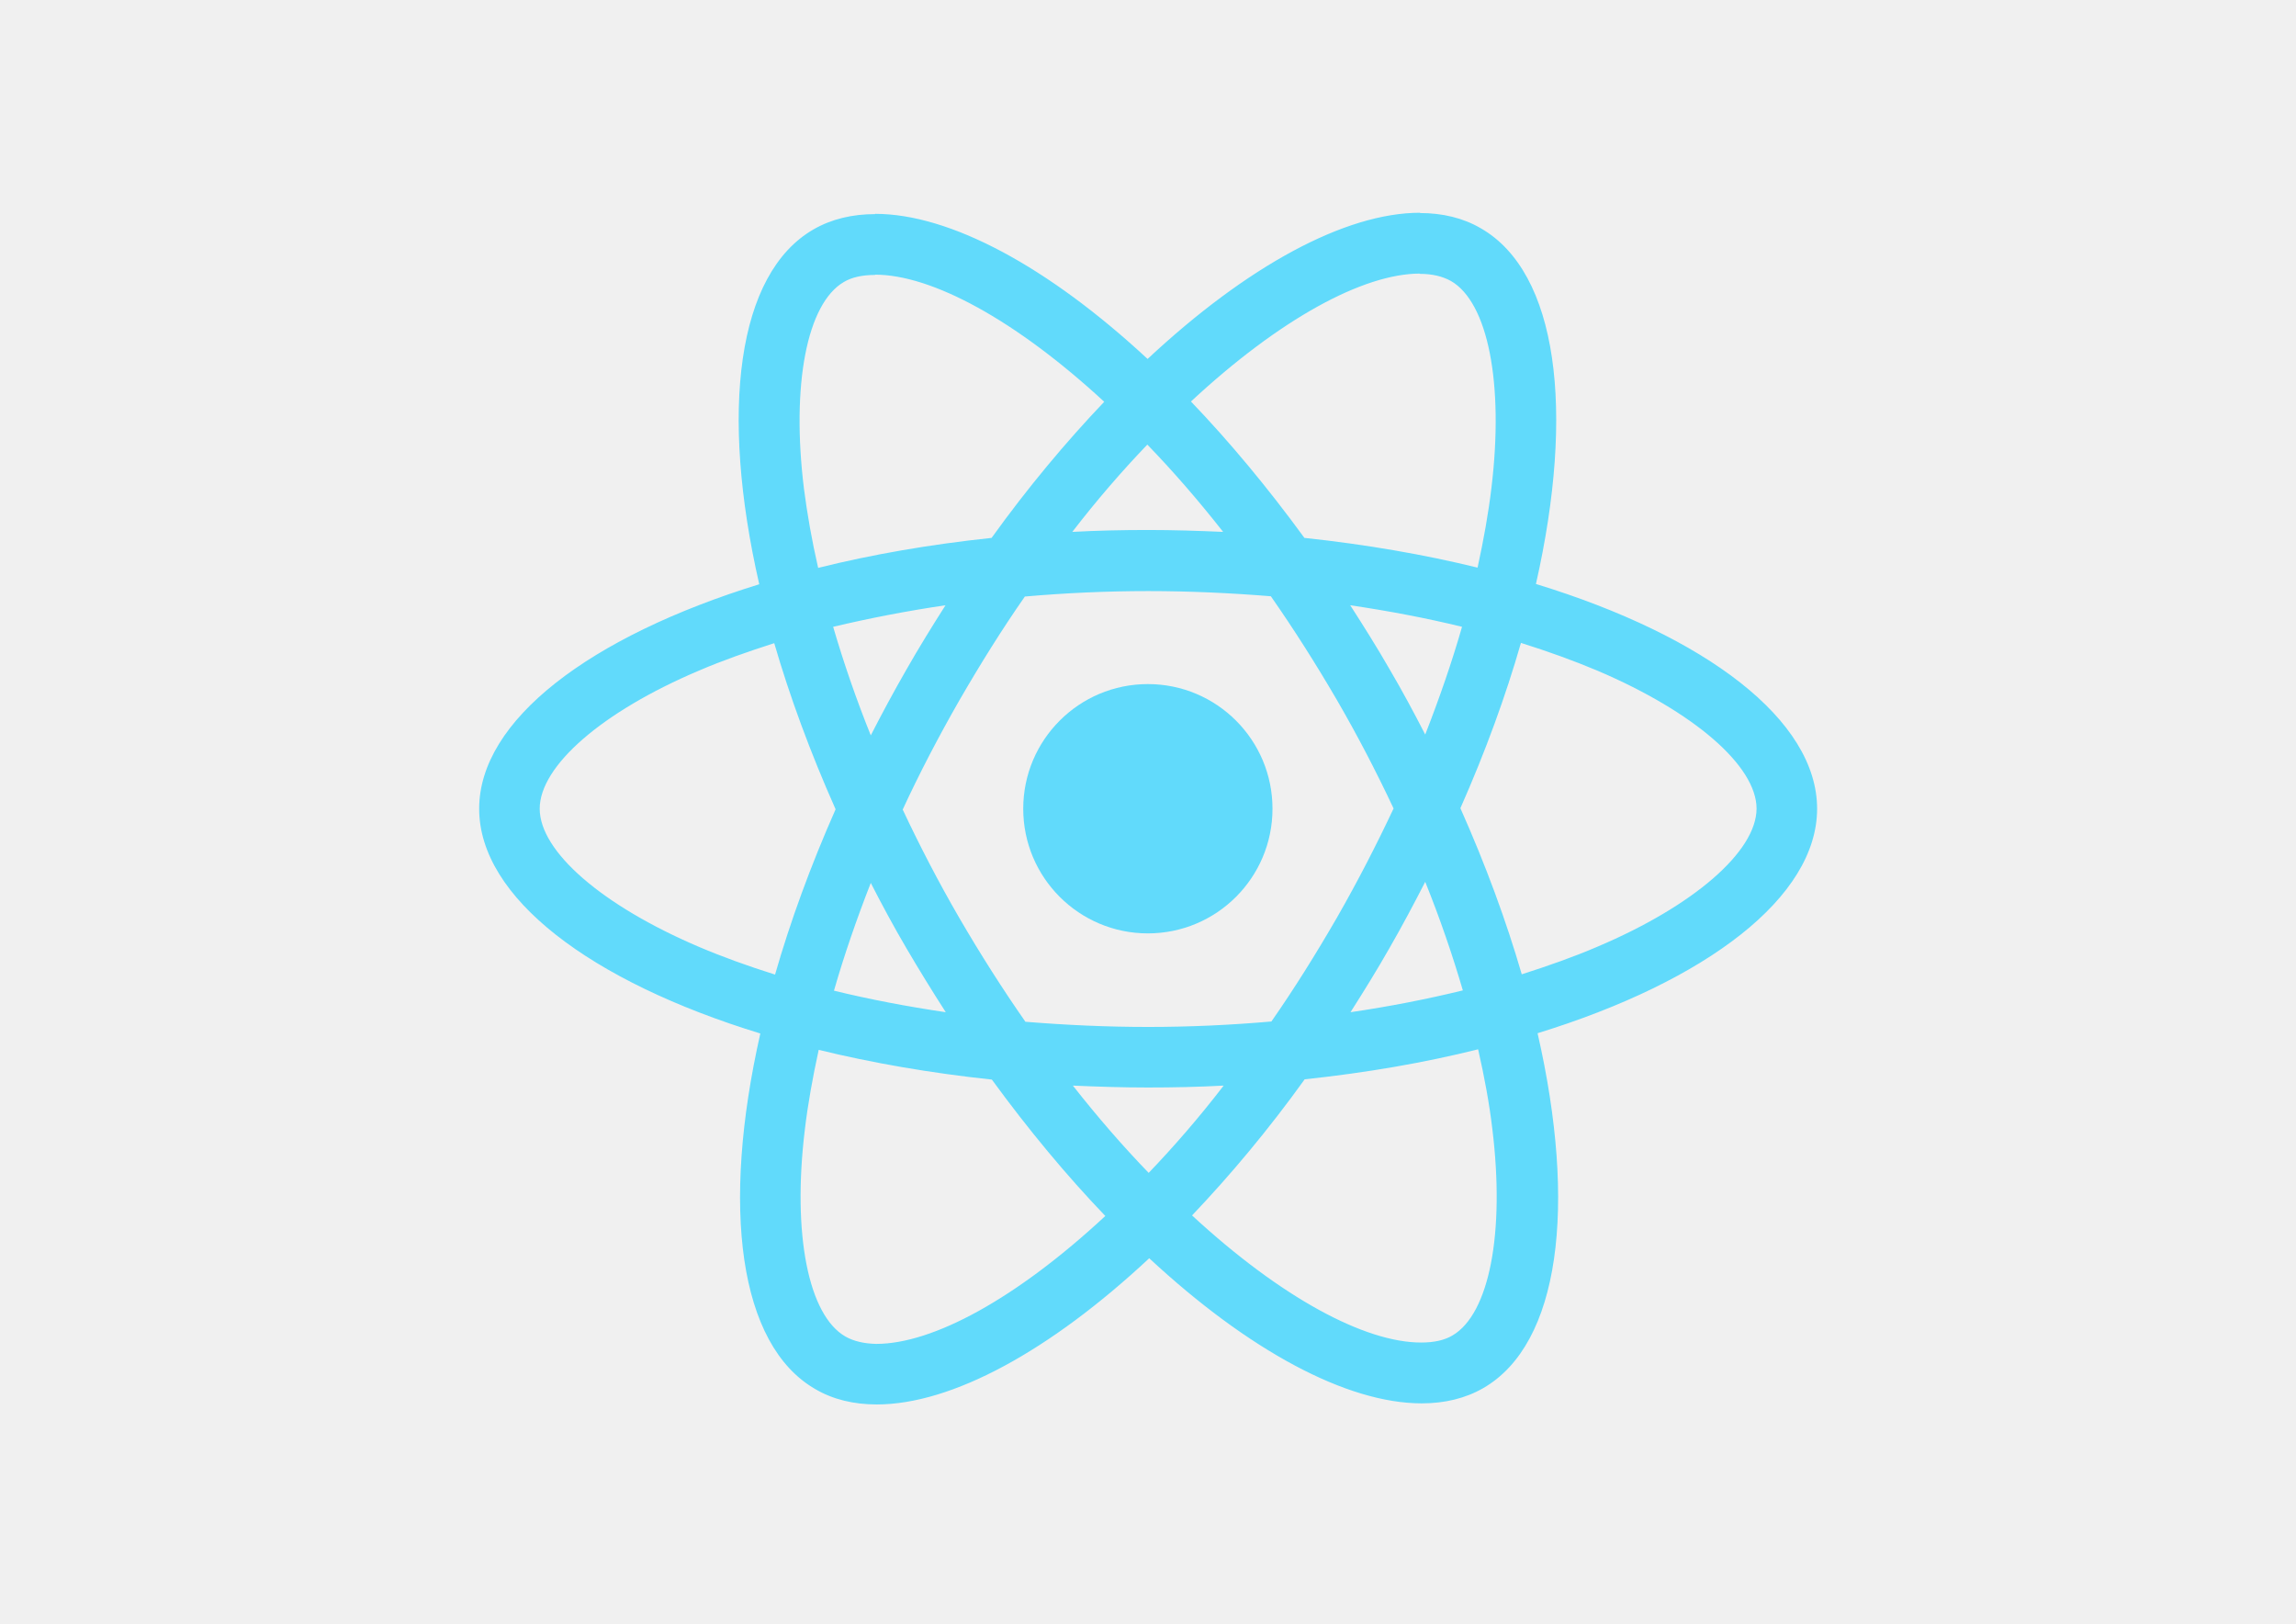
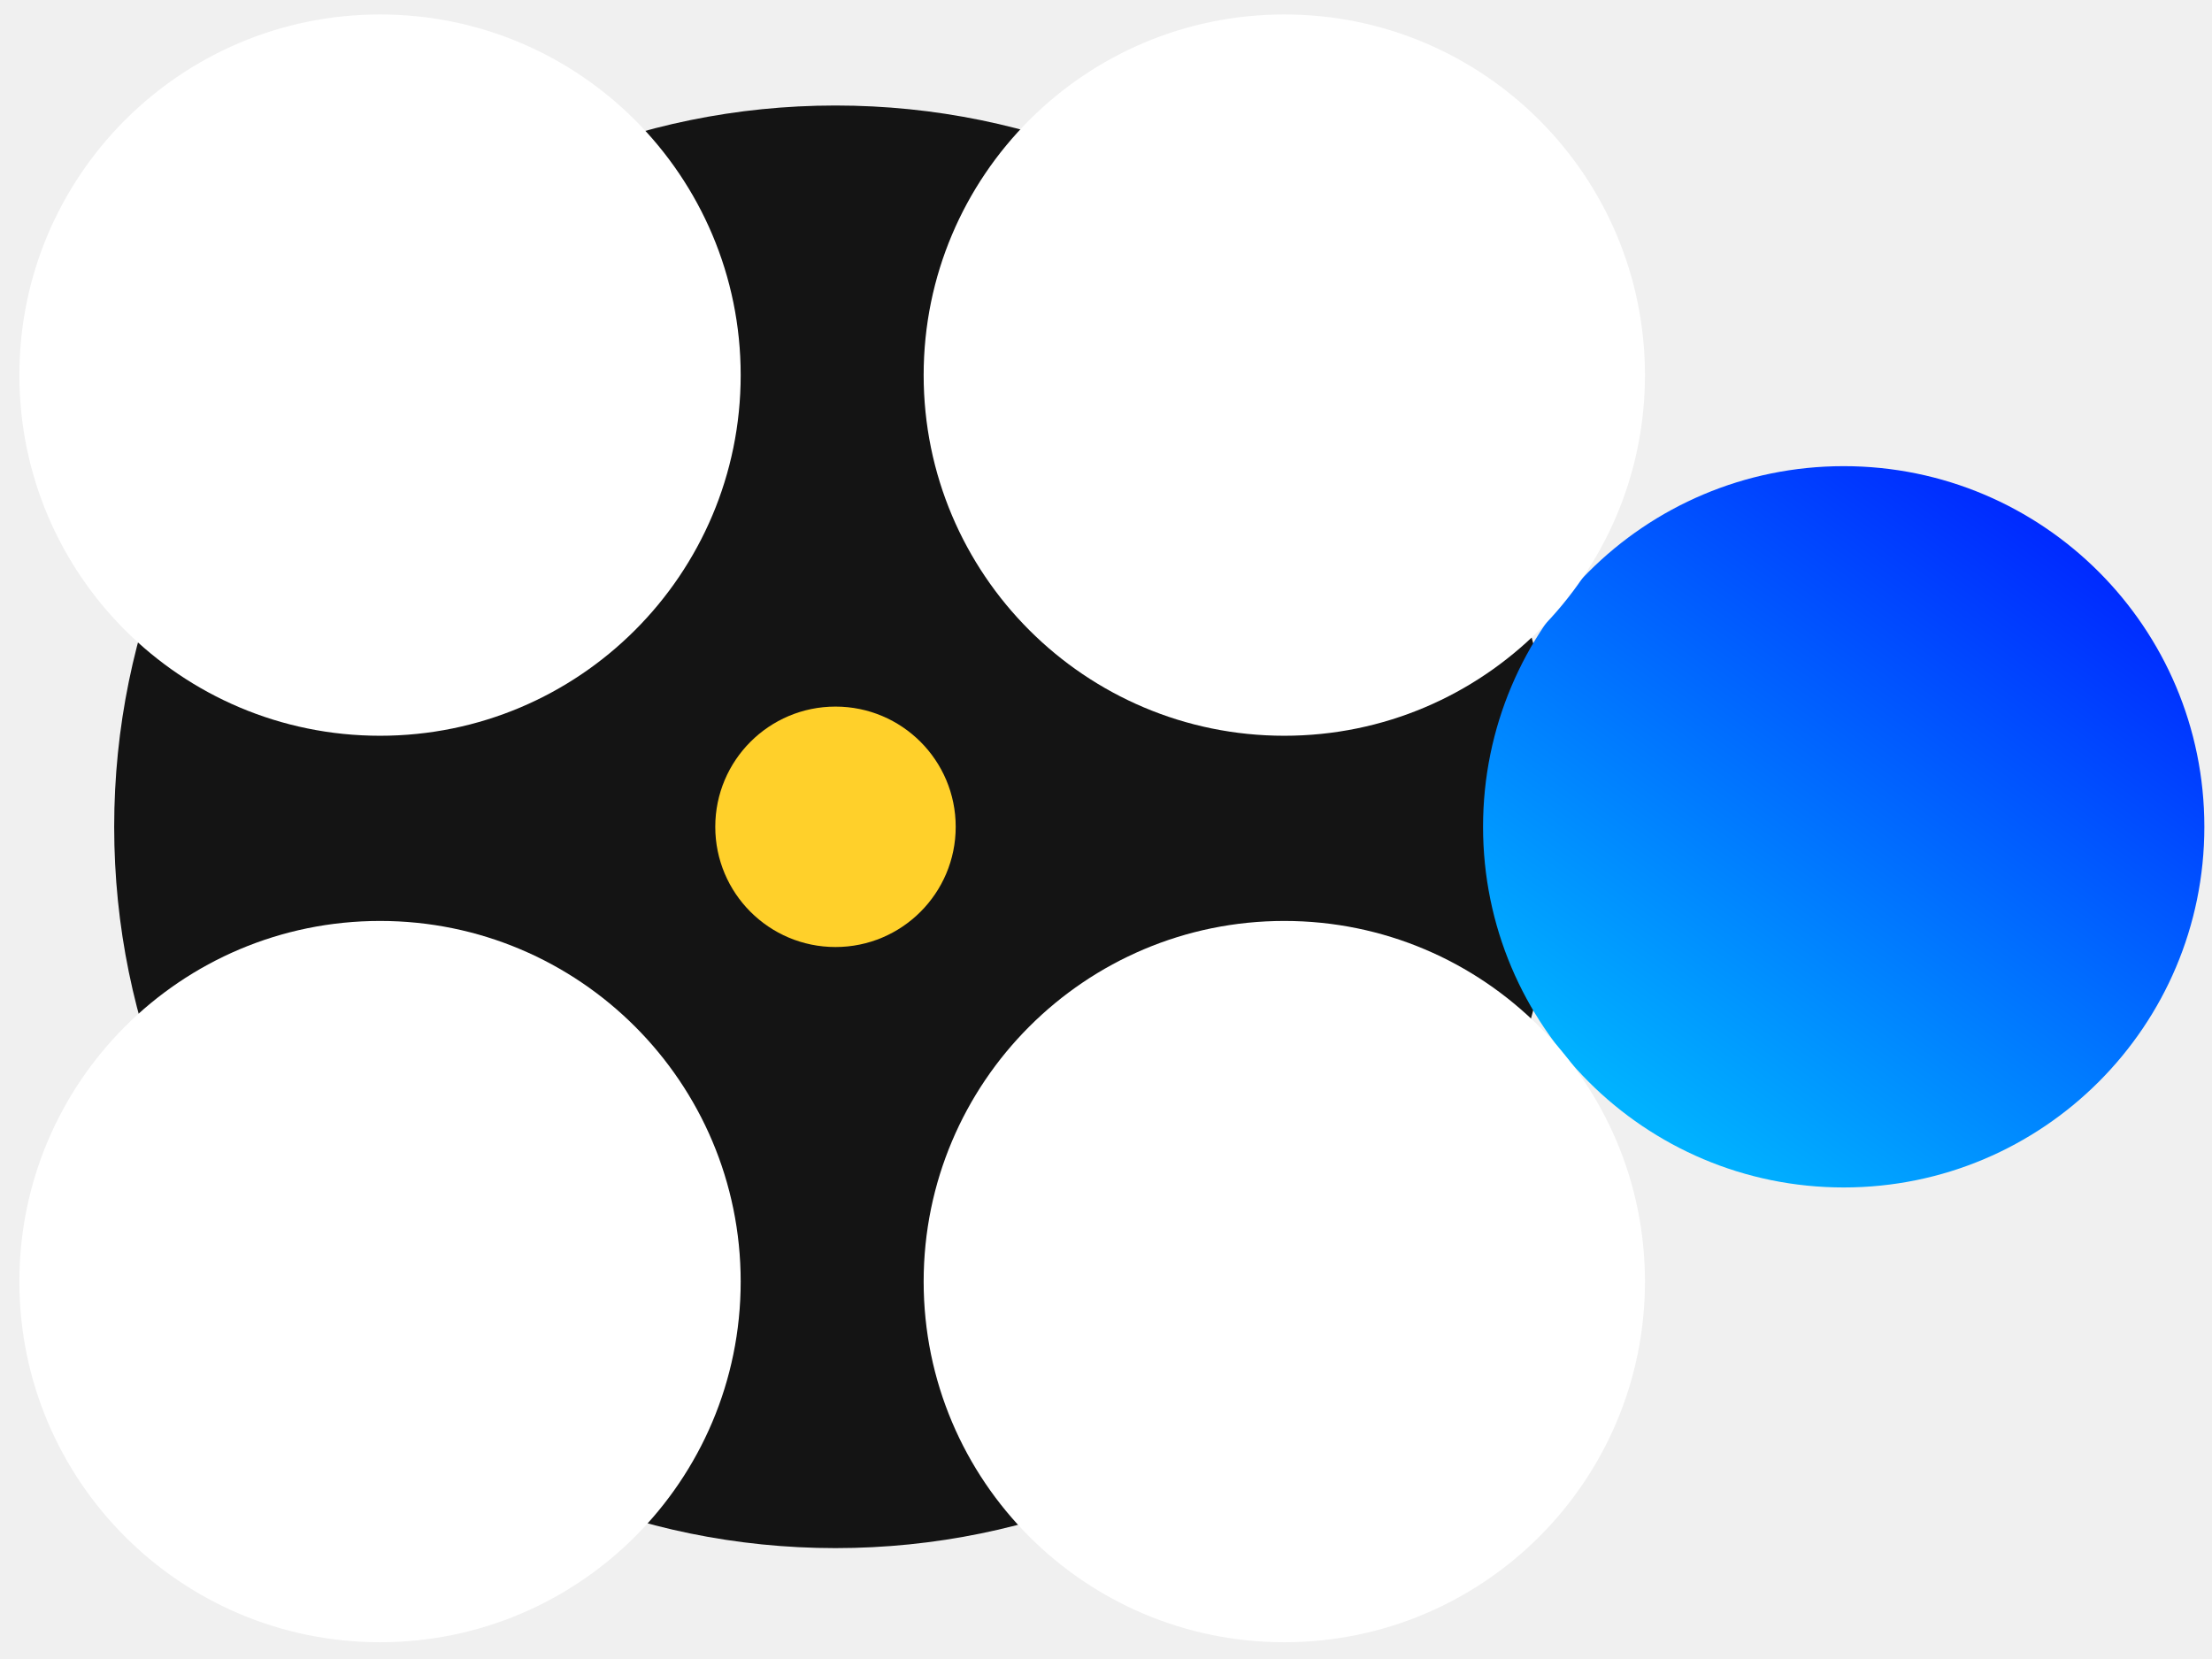
- <svg xmlns="http://www.w3.org/2000/svg" viewBox="0 0 841.9 595.3">
-   <g fill="#61DAFB">
-     <path d="M666.3 296.5c0-32.5-40.7-63.3-103.1-82.4 14.4-63.6 8-114.2-20.2-130.4-6.5-3.8-14.1-5.6-22.4-5.6v22.3c4.6 0 8.3.9 11.4 2.6 13.6 7.8 19.5 37.5 14.9 75.7-1.1 9.4-2.9 19.3-5.1 29.4-19.6-4.8-41-8.5-63.5-10.9-13.5-18.5-27.5-35.3-41.6-50 32.6-30.3 63.2-46.9 84-46.9V78c-27.5 0-63.5 19.6-99.9 53.6-36.4-33.8-72.4-53.2-99.9-53.2v22.3c20.7 0 51.4 16.5 84 46.6-14 14.7-28 31.4-41.3 49.9-22.6 2.4-44 6.1-63.6 11-2.3-10-4-19.7-5.2-29-4.7-38.2 1.1-67.9 14.6-75.8 3-1.8 6.9-2.6 11.5-2.6V78.5c-8.4 0-16 1.8-22.6 5.6-28.1 16.2-34.4 66.7-19.9 130.1-62.2 19.2-102.7 49.9-102.7 82.3 0 32.5 40.7 63.3 103.1 82.4-14.4 63.6-8 114.2 20.2 130.4 6.5 3.8 14.1 5.6 22.5 5.6 27.5 0 63.5-19.6 99.9-53.6 36.4 33.8 72.4 53.2 99.9 53.2 8.4 0 16-1.8 22.6-5.6 28.1-16.2 34.4-66.7 19.9-130.1 62-19.1 102.5-49.9 102.5-82.3zm-130.2-66.7c-3.7 12.9-8.3 26.2-13.5 39.5-4.1-8-8.4-16-13.1-24-4.6-8-9.5-15.8-14.4-23.4 14.2 2.1 27.9 4.7 41 7.9zm-45.8 106.5c-7.8 13.5-15.8 26.3-24.1 38.2-14.9 1.3-30 2-45.2 2-15.1 0-30.2-.7-45-1.9-8.3-11.9-16.4-24.6-24.2-38-7.6-13.1-14.5-26.4-20.8-39.8 6.2-13.4 13.2-26.8 20.7-39.9 7.8-13.5 15.8-26.3 24.1-38.2 14.9-1.3 30-2 45.2-2 15.1 0 30.2.7 45 1.9 8.3 11.9 16.4 24.6 24.2 38 7.6 13.1 14.5 26.4 20.8 39.8-6.3 13.4-13.2 26.8-20.7 39.9zm32.3-13c5.4 13.4 10 26.8 13.8 39.8-13.1 3.2-26.9 5.9-41.2 8 4.9-7.7 9.8-15.6 14.4-23.7 4.6-8 8.9-16.1 13-24.1zM421.2 430c-9.3-9.6-18.6-20.3-27.8-32 9 .4 18.2.7 27.5.7 9.4 0 18.7-.2 27.8-.7-9 11.7-18.3 22.4-27.5 32zm-74.4-58.9c-14.2-2.1-27.9-4.7-41-7.9 3.7-12.9 8.3-26.2 13.5-39.5 4.1 8 8.4 16 13.1 24 4.7 8 9.5 15.8 14.4 23.4zM420.7 163c9.3 9.6 18.6 20.3 27.8 32-9-.4-18.2-.7-27.5-.7-9.4 0-18.7.2-27.8.7 9-11.7 18.3-22.4 27.5-32zm-74 58.9c-4.9 7.7-9.8 15.6-14.4 23.7-4.6 8-8.9 16-13 24-5.4-13.4-10-26.8-13.8-39.8 13.1-3.1 26.9-5.8 41.2-7.9zm-90.5 125.2c-35.4-15.1-58.3-34.9-58.3-50.6 0-15.7 22.9-35.6 58.3-50.6 8.6-3.7 18-7 27.7-10.1 5.7 19.6 13.2 40 22.5 60.9-9.2 20.8-16.6 41.1-22.2 60.6-9.9-3.1-19.3-6.5-28-10.2zM310 490c-13.6-7.8-19.5-37.5-14.9-75.7 1.1-9.4 2.9-19.3 5.1-29.4 19.6 4.8 41 8.5 63.5 10.9 13.5 18.5 27.5 35.3 41.6 50-32.6 30.3-63.2 46.9-84 46.9-4.5-.1-8.3-1-11.3-2.7zm237.2-76.2c4.7 38.2-1.1 67.9-14.6 75.8-3 1.8-6.9 2.6-11.5 2.6-20.7 0-51.4-16.5-84-46.6 14-14.7 28-31.4 41.3-49.9 22.6-2.4 44-6.1 63.6-11 2.3 10.1 4.1 19.8 5.2 29.1zm38.5-66.7c-8.6 3.7-18 7-27.7 10.1-5.7-19.6-13.2-40-22.5-60.9 9.2-20.8 16.6-41.1 22.2-60.6 9.9 3.1 19.3 6.5 28.1 10.2 35.4 15.1 58.3 34.9 58.3 50.6-.1 15.7-23 35.6-58.4 50.6zM320.8 78.4z" />
-     <circle cx="420.9" cy="296.5" r="45.7" />
-     <path d="M520.5 78.1z" />
-   </g>
+ <svg xmlns="http://www.w3.org/2000/svg" width="92" height="69" viewBox="0 0 92 69" fill="none">
+   <circle cx="34.749" cy="34.388" r="30" fill="#141414" />
+   <circle cx="76.682" cy="34.388" r="15" fill="url(#paint0_linear_104_4)" />
+   <circle cx="53.416" cy="15.601" r="15" fill="white" />
+   <circle cx="34.749" cy="34.388" r="5" fill="#FFD02A" />
+   <circle cx="15.806" cy="53.303" r="15" fill="white" />
+   <circle cx="15.806" cy="15.601" r="15" fill="white" />
+   <circle cx="53.416" cy="53.303" r="15" fill="white" />
+   <defs>
+     <linearGradient id="paint0_linear_104_4" x1="87.258" y1="23.39" x2="69.81" y2="47.413" gradientUnits="userSpaceOnUse">
+       <stop stop-color="#0029FF" />
+       <stop offset="1" stop-color="#00B2FF" />
+     </linearGradient>
+   </defs>
</svg>
